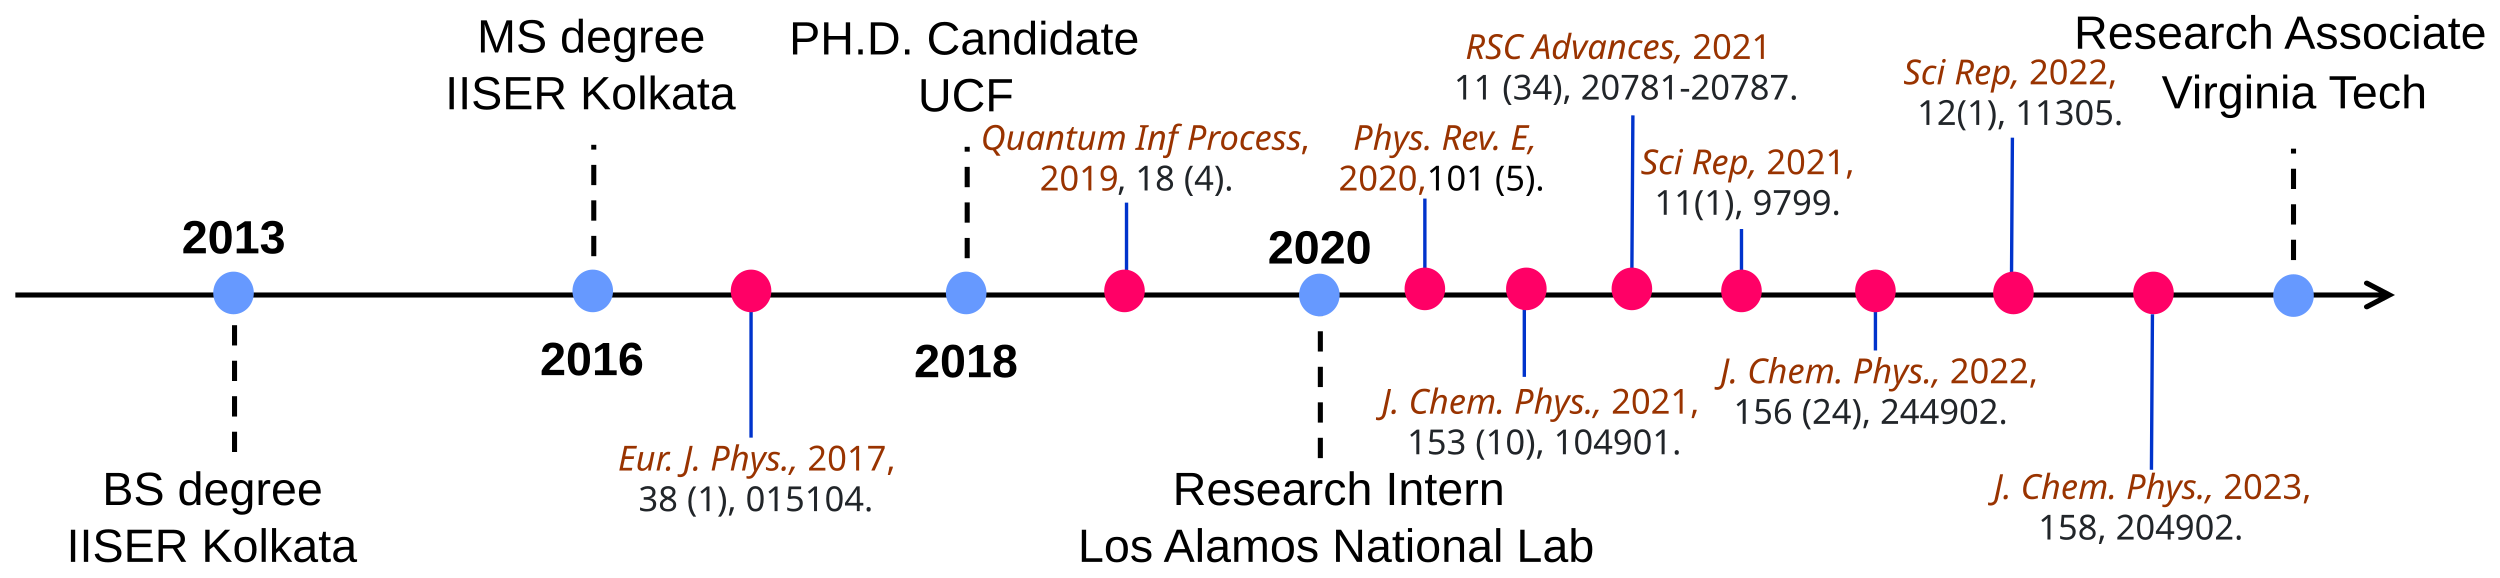
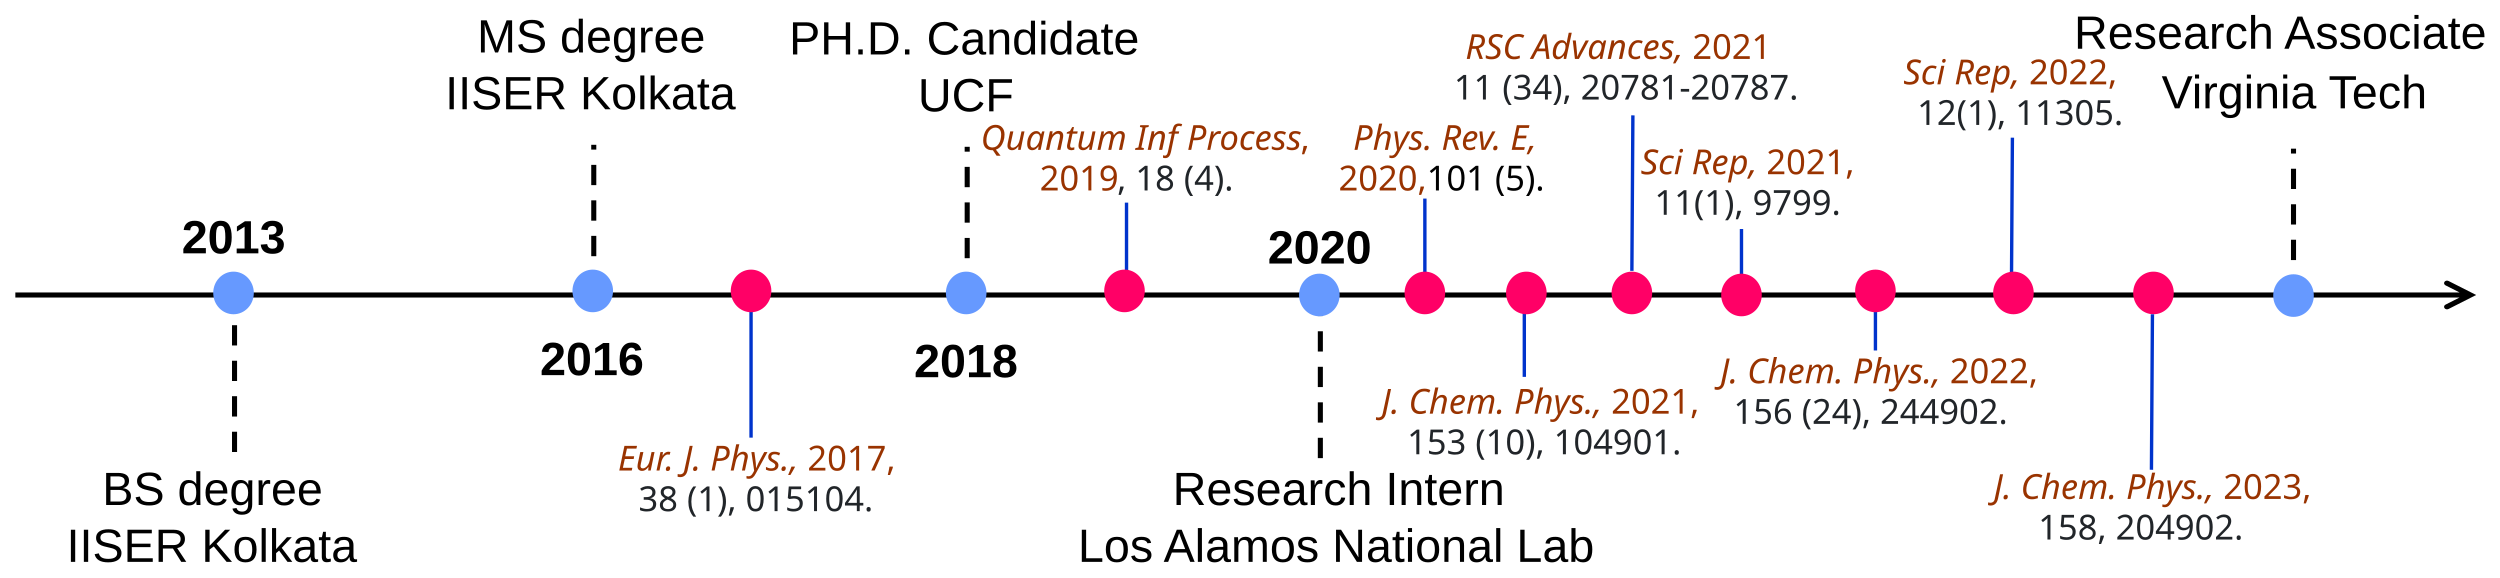
<svg xmlns="http://www.w3.org/2000/svg" width="325.913mm" height="75.322mm" viewBox="0 0 325.913 75.322" version="1.1" id="svg8">
  <defs id="defs2">
    <clipPath id="clip0">
      <rect id="rect4518" height="301" width="1067" y="344" x="63" />
    </clipPath>
  </defs>
  <g id="layer1" transform="translate(-46.28712,-222.597)">
    <g id="g1200" transform="translate(-0.01559667,-0.2528416)">
      <path id="path4531" stroke-miterlimit="8" d="m 193.162,249.266 -3e-5,9.749" style="fill:none;fill-rule:evenodd;stroke:#0033cc;stroke-width:0.441;stroke-miterlimit:8" />
      <path id="path4533" stroke-miterlimit="8" d="m 144.214,262.495 -3e-5,17.408" style="fill:none;fill-rule:evenodd;stroke:#0033cc;stroke-width:0.441;stroke-miterlimit:8" />
-       <path style="stroke-width:0.269" id="path4535" d="M 48.303,260.974 H 357.792 v 0.661 H 48.303 Z m 306.73,-1.498 3.494,1.829 -3.494,1.829 c -0.177,0.092 -0.401,0.039 -0.504,-0.119 -0.103,-0.158 -0.044,-0.36 0.133,-0.452 l 2.949,-1.544 v 0.572 l -2.949,-1.543 c -0.177,-0.092 -0.236,-0.295 -0.133,-0.452 0.103,-0.158 0.327,-0.211 0.504,-0.119 z" />
+       <path style="stroke-width:0.274" id="path4535" d="M 48.303,260.974 H 368.351 v 0.661 H 48.303 Z m 317.194,-1.498 3.614,1.829 -3.614,1.829 c -0.183,0.092 -0.415,0.039 -0.521,-0.119 -0.107,-0.158 -0.046,-0.36 0.137,-0.452 l 3.049,-1.544 v 0.572 l -3.049,-1.543 c -0.183,-0.092 -0.244,-0.295 -0.137,-0.452 0.107,-0.158 0.339,-0.211 0.521,-0.119 z" />
      <path id="path4537" stroke-miterlimit="10" d="m 76.878,281.779 3.5e-5,-19.151" style="fill:none;fill-rule:evenodd;stroke:#000000;stroke-width:0.661;stroke-linejoin:round;stroke-miterlimit:10;stroke-dasharray:2.646, 1.984" />
      <path id="path4539" d="m 74.1,261.04 c 0,-1.534 1.185,-2.778 2.646,-2.778 1.461,0 2.646,1.244 2.646,2.778 0,1.534 -1.185,2.778 -2.646,2.778 -1.461,0 -2.646,-1.244 -2.646,-2.778 z" style="fill:#6699ff;fill-rule:evenodd;stroke-width:0.265" />
      <text y="288.689" x="59.639" id="text4541" font-size="23" font-weight="400" style="font-weight:400;font-size:6.085px;font-family:Arial, Arial_MSFontService, sans-serif;stroke-width:0.265">BS degree</text>
      <text y="296.098" x="54.98" id="text4543" font-size="23" font-weight="400" style="font-weight:400;font-size:6.085px;font-family:Arial, Arial_MSFontService, sans-serif;stroke-width:0.265">IISER Kolkata</text>
      <text y="255.881" x="70" id="text4545" font-size="23" font-weight="700" style="font-weight:700;font-size:6.085px;font-family:Arial, Arial_MSFontService, sans-serif;stroke-width:0.265">2013</text>
      <path id="path4547" stroke-miterlimit="10" d="m 123.709,260.876 3e-5,-19.151" style="fill:none;fill-rule:evenodd;stroke:#000000;stroke-width:0.661;stroke-linejoin:round;stroke-miterlimit:10;stroke-dasharray:2.646, 1.984" />
      <path id="path4549" d="m 120.931,260.776 c 0,-1.534 1.185,-2.778 2.646,-2.778 1.461,0 2.646,1.244 2.646,2.778 0,1.534 -1.185,2.778 -2.646,2.778 -1.461,0 -2.646,-1.244 -2.646,-2.778 z" style="fill:#6699ff;fill-rule:evenodd;stroke-width:0.265" />
      <text y="229.687" x="108.5" id="text4551" font-size="23" font-weight="400" style="font-weight:400;font-size:6.085px;font-family:Arial, Arial_MSFontService, sans-serif;stroke-width:0.265">MS degree</text>
      <text y="237.095" x="104.338" id="text4553" font-size="23" font-weight="400" style="font-weight:400;font-size:6.085px;font-family:Arial, Arial_MSFontService, sans-serif;stroke-width:0.265">IISER Kolkata</text>
      <text y="271.756" x="116.712" id="text4555" font-size="23" font-weight="700" style="font-weight:700;font-size:6.085px;font-family:Arial, Arial_MSFontService, sans-serif;stroke-width:0.265">2016</text>
      <path id="path4557" stroke-miterlimit="10" d="m 172.392,261.141 3e-5,-19.151" style="fill:none;fill-rule:evenodd;stroke:#000000;stroke-width:0.661;stroke-linejoin:round;stroke-miterlimit:10;stroke-dasharray:2.646, 1.984" />
      <path id="path4559" d="m 169.614,261.04 c 0,-1.534 1.185,-2.778 2.646,-2.778 1.461,0 2.646,1.244 2.646,2.778 0,1.534 -1.185,2.778 -2.646,2.778 -1.461,0 -2.646,-1.244 -2.646,-2.778 z" style="fill:#6699ff;fill-rule:evenodd;stroke-width:0.265" />
      <text y="229.952" x="149.181" id="text4561" font-size="23" font-weight="400" style="font-weight:400;font-size:6.085px;font-family:Arial, Arial_MSFontService, sans-serif;stroke-width:0.265">PH.D. Candidate</text>
      <text y="237.36" x="165.967" id="text4563" font-size="23" font-weight="400" style="font-weight:400;font-size:6.085px;font-family:Arial, Arial_MSFontService, sans-serif;stroke-width:0.265">UCF</text>
      <text y="272.02" x="165.47" id="text4565" font-size="23" font-weight="700" style="font-weight:700;font-size:6.085px;font-family:Arial, Arial_MSFontService, sans-serif;stroke-width:0.265">2018</text>
      <path id="path4567" stroke-miterlimit="10" d="m 218.43,282.572 3e-5,-19.151" style="fill:none;fill-rule:evenodd;stroke:#000000;stroke-width:0.661;stroke-linejoin:round;stroke-miterlimit:10;stroke-dasharray:2.646, 1.984" />
      <path id="path4569" d="m 215.652,261.305 c 0,-1.534 1.185,-2.778 2.646,-2.778 1.461,0 2.646,1.244 2.646,2.778 0,1.534 -1.185,2.778 -2.646,2.778 -1.461,0 -2.646,-1.244 -2.646,-2.778 z" style="fill:#6699ff;fill-rule:evenodd;stroke-width:0.265" />
      <text y="288.689" x="199.179" id="text4571" font-size="23" font-weight="400" style="font-weight:400;font-size:6.085px;font-family:Arial, Arial_MSFontService, sans-serif;stroke-width:0.265">Research Intern</text>
      <text y="296.098" x="186.832" id="text4573" font-size="23" font-weight="400" style="font-weight:400;font-size:6.085px;font-family:Arial, Arial_MSFontService, sans-serif;stroke-width:0.265">Los Alamos National Lab</text>
      <text y="257.204" x="211.581" id="text4575" font-size="23" font-weight="700" style="font-weight:700;font-size:6.085px;font-family:Arial, Arial_MSFontService, sans-serif;stroke-width:0.265">2020</text>
      <path id="path4577" d="m 141.568,260.776 c 0,-1.534 1.185,-2.778 2.646,-2.778 1.461,0 2.646,1.244 2.646,2.778 0,1.534 -1.185,2.778 -2.646,2.778 -1.461,0 -2.646,-1.244 -2.646,-2.778 z" style="fill:#ff0066;fill-rule:evenodd;stroke-width:0.265" />
      <text y="284.191" x="124.127" id="text4579" font-size="17" font-weight="400" font-style="italic" style="font-style:italic;font-weight:400;font-size:4.498px;font-family:Calibri, Calibri_MSFontService, sans-serif;fill:#993300;stroke-width:0.265" />
      <g id="g909" transform="translate(-3.175)">
        <text style="font-style:italic;font-weight:400;font-size:4.498px;font-family:Calibri, Calibri_MSFontService, sans-serif;fill:#993300;stroke-width:0.265" font-style="italic" font-weight="400" font-size="17" id="text4581" x="130.025" y="284.191">Eur. J. Phys., <tspan id="tspan904" style="font-style:normal;font-variant:normal;font-weight:normal;font-stretch:normal;font-family:Calibri, Calibri_MSFontService, sans-serif;-inkscape-font-specification:'Calibri, Calibri_MSFontService, sans-serif'">2017,</tspan>
        </text>
        <text style="font-weight:400;font-size:4.498px;font-family:Calibri, Calibri_MSFontService, sans-serif;fill:#212529;stroke-width:0.265" font-weight="400" font-size="17" id="text4587" x="132.709" y="289.483">38 (1), 015104.</text>
      </g>
      <path id="path4589" d="m 190.252,260.776 c 0,-1.534 1.185,-2.778 2.646,-2.778 1.461,0 2.646,1.244 2.646,2.778 0,1.534 -1.185,2.778 -2.646,2.778 -1.461,0 -2.646,-1.244 -2.646,-2.778 z" style="fill:#ff0066;fill-rule:evenodd;stroke-width:0.265" />
      <text y="242.387" x="174.15" id="text4591" font-size="17" font-weight="400" font-style="italic" style="font-style:italic;font-weight:400;font-size:4.498px;font-family:Calibri, Calibri_MSFontService, sans-serif;fill:#993300;stroke-width:0.265">Quantum Inf Process</text>
      <text id="text4593" font-size="17" font-weight="400" style="font-weight:400;font-size:4.498px;font-family:Calibri, Calibri_MSFontService, sans-serif;fill:#993300;stroke-width:0.265" x="215.844" y="242.387">,</text>
      <text y="247.679" x="181.839" id="text4595" font-size="17" font-weight="400" style="font-weight:400;font-size:4.498px;font-family:Calibri, Calibri_MSFontService, sans-serif;fill:#993300;stroke-width:0.265">2019</text>
      <text id="text4597" font-size="17" font-weight="400" style="font-weight:400;font-size:4.498px;font-family:Calibri, Calibri_MSFontService, sans-serif;fill:#212529;stroke-width:0.265" x="191.937" y="247.679">, 18 (4).</text>
      <g transform="translate(1.5875)" id="g1113">
        <text style="font-style:italic;font-weight:400;font-size:4.498px;font-family:Calibri, Calibri_MSFontService, sans-serif;fill:#993300;stroke-width:0.265" font-style="italic" font-weight="400" font-size="17" id="text4599" x="221.11" y="242.387">Phys. Rev. E,</text>
        <g id="g1105">
          <text y="247.679" x="219.209" id="text4603" font-size="17" font-weight="400" style="font-weight:400;font-size:4.498px;font-family:Calibri, Calibri_MSFontService, sans-serif;fill:#993300;stroke-width:0.265">2020,<tspan style="fill:#000000;stroke-width:0.265" id="tspan898">101 (5).</tspan>
          </text>
          <path id="path4607" stroke-miterlimit="8" d="m 230.468,248.737 -3e-5,9.749" style="fill:none;fill-rule:evenodd;stroke:#0033cc;stroke-width:0.441;stroke-miterlimit:8" />
-           <path id="path4609" d="m 227.822,260.511 c 0,-1.534 1.185,-2.778 2.646,-2.778 1.461,0 2.646,1.244 2.646,2.778 0,1.534 -1.185,2.778 -2.646,2.778 -1.461,0 -2.646,-1.244 -2.646,-2.778 z" style="fill:#ff0066;fill-rule:evenodd;stroke-width:0.265" />
+           <path id="path4609" d="m 227.822,261.04 c 0,-1.534 1.185,-2.778 2.646,-2.778 1.461,0 2.646,1.244 2.646,2.778 0,1.534 -1.185,2.778 -2.646,2.778 -1.461,0 -2.646,-1.244 -2.646,-2.778 z" style="fill:#ff0066;fill-rule:evenodd;stroke-width:0.265" />
        </g>
      </g>
      <g transform="translate(4.7625)" id="g1099">
        <path style="fill:none;fill-rule:evenodd;stroke:#0033cc;stroke-width:0.441;stroke-miterlimit:8" d="m 240.258,262.231 -3e-5,9.749" stroke-miterlimit="8" id="path4611" />
-         <path style="fill:#ff0066;fill-rule:evenodd;stroke-width:0.265" d="m 237.877,260.511 c 0,-1.534 1.185,-2.778 2.646,-2.778 1.461,0 2.646,1.244 2.646,2.778 0,1.534 -1.185,2.778 -2.646,2.778 -1.461,0 -2.646,-1.244 -2.646,-2.778 z" id="path4613" />
+         <path style="fill:#ff0066;fill-rule:evenodd;stroke-width:0.265" d="m 237.877,261.04 c 0,-1.534 1.185,-2.778 2.646,-2.778 1.461,0 2.646,1.244 2.646,2.778 0,1.534 -1.185,2.778 -2.646,2.778 -1.461,0 -2.646,-1.244 -2.646,-2.778 z" id="path4613" />
        <text style="font-style:italic;font-weight:400;font-size:4.498px;font-family:Calibri, Calibri_MSFontService, sans-serif;fill:#993300;stroke-width:0.265" font-style="italic" font-weight="400" font-size="17" id="text4615" x="221.616" y="276.783">J. Chem. Phys., <tspan id="tspan901" style="font-style:normal;font-variant:normal;font-weight:normal;font-stretch:normal;font-family:Calibri, Calibri_MSFontService, sans-serif;-inkscape-font-specification:'Calibri, Calibri_MSFontService, sans-serif';stroke-width:0.265">2021,</tspan>
        </text>
        <text style="font-weight:400;font-size:4.498px;font-family:Calibri, Calibri_MSFontService, sans-serif;fill:#212529;stroke-width:0.265" font-weight="400" font-size="17" id="text4621" x="224.978" y="282.075">153 (10), 104901.</text>
      </g>
      <g transform="translate(6.879167)" id="g1092">
        <path style="fill:none;fill-rule:evenodd;stroke:#0033cc;stroke-width:0.441;stroke-miterlimit:8" d="m 252.295,237.889 -0.131,20.273" stroke-miterlimit="8" id="path4525" />
        <g transform="matrix(0.2645833,0,0,0.2645833,28.81384,132.3755)" id="g905">
          <text id="text4623" transform="translate(762.093,371)" font-size="17" font-weight="400" font-style="italic" style="font-style:italic;font-weight:400;font-size:17px;font-family:Calibri, Calibri_MSFontService, sans-serif;fill:#993300">RSC Advances, <tspan style="font-style:normal;font-variant:normal;font-weight:normal;font-stretch:normal;font-family:Calibri, Calibri_MSFontService, sans-serif;-inkscape-font-specification:'Calibri, Calibri_MSFontService, sans-serif'" id="tspan900">2021</tspan>
          </text>
          <text id="text4629" font-size="17" font-weight="400" style="font-weight:400;font-size:17px;font-family:Calibri, Calibri_MSFontService, sans-serif;fill:#212529" transform="translate(756.468,391)">11 (34), 20781-20787.</text>
        </g>
-         <path style="fill:#ff0066;fill-rule:evenodd;stroke-width:0.265" d="m 249.518,260.511 c 0,-1.534 1.185,-2.778 2.646,-2.778 1.461,0 2.646,1.244 2.646,2.778 0,1.534 -1.185,2.778 -2.646,2.778 -1.461,0 -2.646,-1.244 -2.646,-2.778 z" id="path4635" />
+         <path style="fill:#ff0066;fill-rule:evenodd;stroke-width:0.265" d="m 249.518,261.04 c 0,-1.534 1.185,-2.778 2.646,-2.778 1.461,0 2.646,1.244 2.646,2.778 0,1.534 -1.185,2.778 -2.646,2.778 -1.461,0 -2.646,-1.244 -2.646,-2.778 z" id="path4635" />
      </g>
      <g transform="translate(3.704167)" id="g1084">
        <path style="fill:none;fill-rule:evenodd;stroke:#0033cc;stroke-width:0.441;stroke-miterlimit:8" d="m 269.627,252.706 -3e-5,9.749" stroke-miterlimit="8" id="path4529" />
        <g transform="matrix(0.2645833,0,0,0.2645833,33.61834,130.7329)" id="g963">
          <text id="text4637" transform="translate(842.335,434)" font-size="17" font-weight="400" font-style="italic" style="font-style:italic;font-weight:400;font-size:17px;font-family:Calibri, Calibri_MSFontService, sans-serif;fill:#993300">Sci Rep, <tspan id="tspan893" style="font-style:normal;font-variant:normal;font-weight:normal;font-stretch:normal;font-family:Calibri, Calibri_MSFontService, sans-serif;-inkscape-font-specification:'Calibri, Calibri_MSFontService, sans-serif'">2021,</tspan>
          </text>
          <text id="text4643" font-size="17" font-weight="400" style="font-weight:400;font-size:17px;font-family:Calibri, Calibri_MSFontService, sans-serif;fill:#212529" x="849.127" y="454">11(1), 9799.</text>
        </g>
-         <path style="fill:#ff0066;fill-rule:evenodd;stroke-width:0.265" d="m 266.981,260.776 c 0,-1.534 1.185,-2.778 2.646,-2.778 1.461,0 2.646,1.244 2.646,2.778 0,1.534 -1.185,2.778 -2.646,2.778 -1.461,0 -2.646,-1.244 -2.646,-2.778 z" id="path4645" />
+         <path style="fill:#ff0066;fill-rule:evenodd;stroke-width:0.265" d="m 266.981,261.305 c 0,-1.534 1.185,-2.778 2.646,-2.778 1.461,0 2.646,1.244 2.646,2.778 0,1.534 -1.185,2.778 -2.646,2.778 -1.461,0 -2.646,-1.244 -2.646,-2.778 z" id="path4645" />
      </g>
      <g transform="translate(7.408334)" id="g1076">
        <path style="fill:none;fill-rule:evenodd;stroke:#0033cc;stroke-width:0.441;stroke-miterlimit:8" d="m 283.385,258.791 -3e-5,9.749" stroke-miterlimit="8" id="path4527" />
        <text style="font-style:italic;font-weight:400;font-size:4.498px;font-family:Calibri, Calibri_MSFontService, sans-serif;fill:#993300;stroke-width:0.265" font-style="italic" font-weight="400" font-size="17" id="text4647" x="263.116" y="272.814">J. Chem. Phys., <tspan id="tspan897" style="font-style:normal;font-variant:normal;font-weight:normal;font-stretch:normal;font-family:Calibri, Calibri_MSFontService, sans-serif;-inkscape-font-specification:'Calibri, Calibri_MSFontService, sans-serif';stroke-width:0.265">2022,</tspan>
        </text>
        <text style="font-weight:400;font-size:4.498px;font-family:Calibri, Calibri_MSFontService, sans-serif;fill:#212529;stroke-width:0.265" font-weight="400" font-size="17" id="text4653" x="264.88" y="278.106">156 (24), 244902.</text>
        <path style="fill:#ff0066;fill-rule:evenodd;stroke-width:0.265" d="m 280.739,260.776 c 0,-1.534 1.185,-2.778 2.646,-2.778 1.461,0 2.646,1.244 2.646,2.778 0,1.534 -1.185,2.778 -2.646,2.778 -1.461,0 -2.646,-1.244 -2.646,-2.778 z" id="path4655" />
      </g>
      <g transform="translate(20.10834)" id="g1061">
        <path style="fill:#ff0066;fill-rule:evenodd;stroke-width:0.265" d="m 304.287,261.04 c 0,-1.534 1.185,-2.778 2.646,-2.778 1.46,0 2.646,1.244 2.646,2.778 0,1.534 -1.185,2.778 -2.646,2.778 -1.46,0 -2.646,-1.244 -2.646,-2.778 z" id="path4667" />
        <path style="fill:none;fill-rule:evenodd;stroke:#0033cc;stroke-width:0.441;stroke-miterlimit:8" d="m 306.798,263.818 -0.131,20.273" stroke-miterlimit="8" id="path4669" />
        <text style="font-style:italic;font-weight:400;font-size:4.498px;font-family:Calibri, Calibri_MSFontService, sans-serif;fill:#993300;stroke-width:0.265" font-style="italic" font-weight="400" font-size="17" id="text4671" x="286.064" y="287.895">J. Chem. Phys., <tspan id="tspan899" style="font-style:normal;font-variant:normal;font-weight:normal;font-stretch:normal;font-family:Calibri, Calibri_MSFontService, sans-serif;-inkscape-font-specification:'Calibri, Calibri_MSFontService, sans-serif';stroke-width:0.265">2023,</tspan>
        </text>
        <text style="font-weight:400;font-size:4.498px;font-family:Calibri, Calibri_MSFontService, sans-serif;fill:#212529;stroke-width:0.265" font-weight="400" font-size="17" id="text4677" x="291.907" y="293.187">158, 204902.</text>
      </g>
      <text y="293.187" x="312.082" id="text4679" font-size="17" font-weight="400" style="font-weight:400;font-size:4.498px;font-family:Calibri, Calibri_MSFontService, sans-serif;fill:#212529;stroke-width:0.265" />
      <text xml:space="preserve" style="font-style:normal;font-variant:normal;font-weight:normal;font-stretch:normal;font-size:7.761px;line-height:0;font-family:sans-serif;-inkscape-font-specification:sans-serif;text-align:center;letter-spacing:0px;word-spacing:0px;text-anchor:middle;fill:#000000;fill-opacity:1;stroke:none;stroke-width:0.265" x="183.886" y="194.984" id="text938">
        <tspan style="stroke-width:0.265" id="tspan936" x="183.886" y="197.195" />
      </text>
      <g transform="translate(14.81667)" id="g1069">
        <path style="fill:none;fill-rule:evenodd;stroke:#0033cc;stroke-width:0.441;stroke-miterlimit:8" d="m 293.834,240.8 -0.131,20.273" stroke-miterlimit="8" id="path4523" />
        <path style="fill:#ff0066;fill-rule:evenodd;stroke-width:0.265" d="m 291.322,261.04 c 0,-1.534 1.185,-2.778 2.646,-2.778 1.461,0 2.646,1.244 2.646,2.778 0,1.534 -1.185,2.778 -2.646,2.778 -1.461,0 -2.646,-1.244 -2.646,-2.778 z" id="path4665" />
        <g transform="matrix(0.2645833,0,0,0.2645833,56.74804,119.0129)" id="g963-3">
          <text id="text4637-6" transform="translate(842.335,434)" font-size="17" font-weight="400" font-style="italic" style="font-style:italic;font-weight:400;font-size:17px;font-family:Calibri, Calibri_MSFontService, sans-serif;fill:#993300">Sci Rep, <tspan id="tspan895" style="font-style:normal;font-variant:normal;font-weight:normal;font-stretch:normal;font-family:Calibri, Calibri_MSFontService, sans-serif;-inkscape-font-specification:'Calibri, Calibri_MSFontService, sans-serif'">2022,</tspan>
          </text>
          <text id="text4643-5" font-size="17" font-weight="400" style="font-weight:400;font-size:17px;font-family:Calibri, Calibri_MSFontService, sans-serif;fill:#212529" x="849.127" y="454">12(1), 11305.</text>
        </g>
      </g>
      <text id="text942" y="234.672" x="289.719" style="font-style:normal;font-variant:normal;font-weight:normal;font-stretch:normal;font-size:7.761px;font-family:sans-serif;-inkscape-font-specification:sans-serif;text-align:center;letter-spacing:0px;word-spacing:0px;text-anchor:middle;fill:#000000;fill-opacity:1;stroke:none;stroke-width:0.265" xml:space="preserve">
        <tspan style="stroke-width:0.265" y="241.733" x="289.719" id="tspan940" />
      </text>
      <path id="path4557-6" stroke-miterlimit="10" d="m 345.297,261.383 3e-5,-19.151" style="fill:none;fill-rule:evenodd;stroke:#000000;stroke-width:0.661;stroke-linejoin:round;stroke-miterlimit:10;stroke-dasharray:2.646, 1.984" />
      <path id="path4569-3" d="m 342.652,261.383 c 0,-1.534 1.185,-2.778 2.646,-2.778 1.461,0 2.646,1.244 2.646,2.778 0,1.534 -1.185,2.778 -2.646,2.778 -1.461,0 -2.646,-1.244 -2.646,-2.778 z" style="fill:#6699ff;fill-rule:evenodd;stroke-width:0.265" />
      <text y="229.206" x="316.686" id="text4561-7" font-size="23" font-weight="400" style="font-weight:400;font-size:6.085px;font-family:Arial, Arial_MSFontService, sans-serif;stroke-width:0.265">Research Associate</text>
      <text y="236.977" x="328.098" id="text4563-5" font-size="23" font-weight="400" style="font-weight:400;font-size:6.085px;font-family:Arial, Arial_MSFontService, sans-serif;stroke-width:0.265">Virginia Tech</text>
    </g>
  </g>
</svg>
